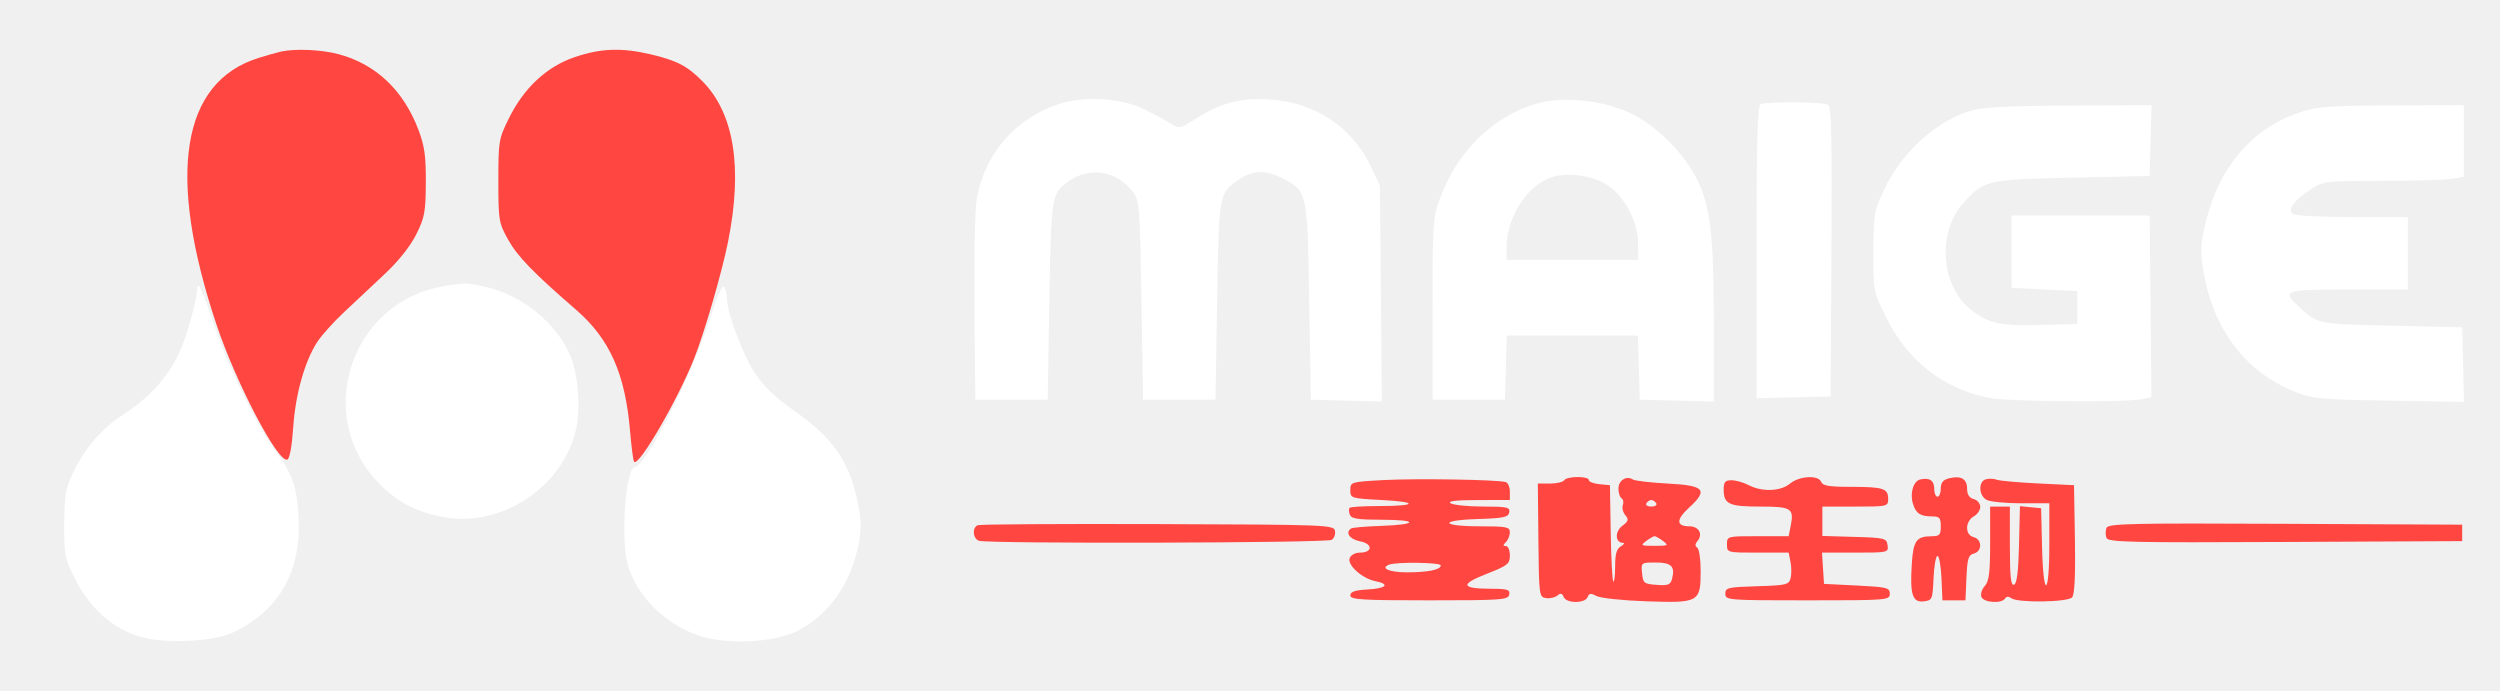
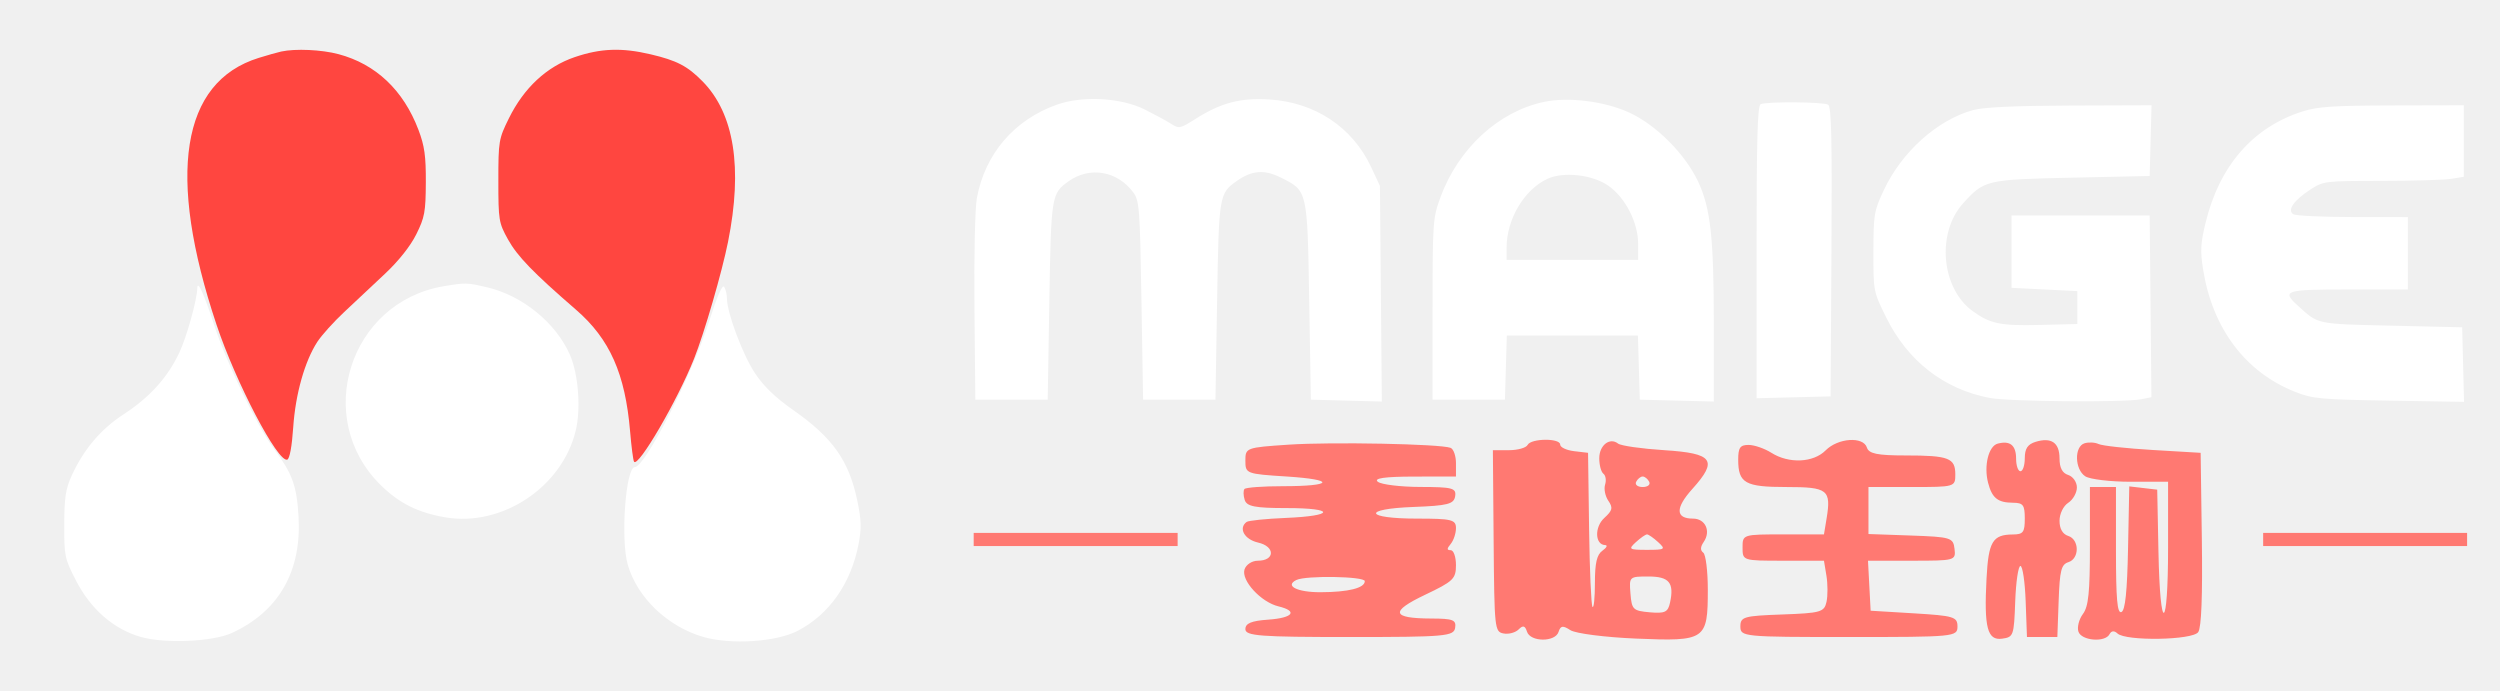
<svg xmlns="http://www.w3.org/2000/svg" width="760" height="210" viewBox="0 0 760 210">
  <path fill="#ffffff" fill-rule="evenodd" d="M 321.300 31.813 C 308.325 36.418, 299.454 46.768, 296.971 60.198 C 296.407 63.249, 296.084 77.860, 296.234 93.563 L 296.500 121.500 307.500 121.500 L 318.500 121.500 319 91.500 C 319.535 59.409, 319.629 58.825, 324.853 55.105 C 331.274 50.533, 339.628 51.946, 344.468 58.422 C 346.377 60.977, 346.530 62.969, 347 91.321 L 347.500 121.500 358.500 121.500 L 369.500 121.500 370 91.500 C 370.536 59.353, 370.621 58.830, 375.914 55.061 C 380.497 51.798, 384.281 51.467, 389.198 53.900 C 397.547 58.032, 397.434 57.549, 398 91.500 L 398.500 121.500 409.289 121.784 L 420.078 122.068 419.789 89.284 L 419.500 56.500 416.830 50.804 C 411.132 38.647, 399.787 31.110, 385.873 30.236 C 377.091 29.685, 371.149 31.251, 363.413 36.157 C 358.755 39.112, 358.424 39.178, 356.018 37.638 C 354.633 36.751, 351.025 34.792, 348 33.284 C 340.780 29.684, 329.112 29.041, 321.300 31.813 M 469.363 30.980 C 455.528 33.912, 443.335 45.153, 437.886 60 C 435.587 66.263, 435.500 67.501, 435.500 94 L 435.500 121.500 446.500 121.500 L 457.500 121.500 457.786 111.750 L 458.072 102 478 102 L 497.928 102 498.214 111.750 L 498.500 121.500 509.750 121.783 L 521 122.066 521 98.474 C 521 72.168, 520.002 63.170, 516.190 55.119 C 512.232 46.761, 503.419 37.947, 495.292 34.219 C 487.781 30.774, 476.806 29.403, 469.363 30.980 M 535.250 31.662 C 534.276 32.055, 534 41.992, 534 76.616 L 534 121.066 545.250 120.783 L 556.500 120.500 556.761 76.566 C 556.965 42.081, 556.750 32.459, 555.761 31.831 C 554.403 30.969, 537.316 30.829, 535.250 31.662 M 599.776 33.479 C 588.976 36.452, 578.144 46.166, 572.700 57.762 C 569.702 64.149, 569.536 65.128, 569.518 76.552 C 569.500 88.570, 569.511 88.626, 573.417 96.530 C 579.965 109.779, 590.990 118.343, 604.891 120.979 C 610.748 122.090, 645.804 122.389, 650.891 121.372 L 654.031 120.744 653.766 93.122 L 653.500 65.500 632.500 65.500 L 611.500 65.500 611.500 76.500 L 611.500 87.500 621.500 88 L 631.500 88.500 631.500 93.500 L 631.500 98.500 620.041 98.785 C 608.139 99.080, 605.013 98.433, 599.686 94.570 C 590.136 87.644, 588.636 70.836, 596.766 61.837 C 603.204 54.711, 603.783 54.575, 630 54.008 L 653.500 53.500 653.784 42.750 L 654.068 32 629.284 32.089 C 612.290 32.151, 603.015 32.588, 599.776 33.479 M 699.905 33.898 C 684.830 38.721, 674.669 50.438, 670.457 67.857 C 668.977 73.975, 668.855 76.331, 669.731 81.857 C 672.581 99.829, 682.558 113.115, 697.718 119.124 C 703.023 121.227, 705.381 121.448, 726.284 121.791 L 749.067 122.164 748.784 110.832 L 748.500 99.500 726.901 99 C 704.049 98.471, 704.863 98.641, 698.750 93.113 C 693.453 88.322, 694.414 88, 714 88 L 732 88 732 77 L 732 66 715.250 65.985 C 706.038 65.976, 697.896 65.587, 697.158 65.119 C 695.229 63.896, 697.316 60.890, 702.370 57.613 C 706.324 55.049, 706.731 55, 723.950 54.989 C 733.603 54.983, 743.188 54.699, 745.250 54.358 L 749 53.738 749 42.869 L 749 32 727.250 32.054 C 709.205 32.098, 704.547 32.412, 699.905 33.898 M 470.500 54.333 C 463.412 57.556, 458.018 66.586, 458.006 75.250 L 458 79 478 79 L 498 79 498 74.196 C 498 67.634, 494.105 60.038, 488.886 56.421 C 484.102 53.106, 475.377 52.115, 470.500 54.333 M 134.871 87.017 C 106.225 91.858, 95.047 127.074, 115.695 147.431 C 121.336 152.992, 127.034 155.843, 135.359 157.269 C 152.627 160.226, 170.905 148.070, 175.027 130.888 C 176.635 124.186, 175.818 113.637, 173.239 107.808 C 168.954 98.121, 158.837 89.877, 148.147 87.360 C 141.935 85.898, 141.553 85.888, 134.871 87.017 M 215.556 97.703 C 210.371 113.943, 196.086 142, 193.003 142 C 190.207 142, 188.610 163.875, 190.837 171.657 C 193.691 181.628, 202.917 190.466, 213.763 193.620 C 222.153 196.058, 235.952 195.170, 242.500 191.770 C 252.055 186.807, 258.687 177.383, 260.986 165.500 C 261.936 160.589, 261.867 158.165, 260.604 152.141 C 258.060 139.999, 253.153 133.076, 241.108 124.636 C 235.663 120.821, 232.158 117.438, 229.499 113.433 C 225.777 107.825, 221.015 95.118, 220.985 90.712 C 220.976 89.495, 220.599 87.916, 220.146 87.203 C 219.616 86.367, 217.983 90.103, 215.556 97.703 M 59.983 87.550 C 59.917 91.121, 56.757 102.459, 54.495 107.237 C 50.900 114.829, 45.520 120.775, 37.541 125.973 C 30.614 130.486, 25.416 136.640, 21.765 144.651 C 19.964 148.602, 19.550 151.352, 19.527 159.500 C 19.501 169.049, 19.663 169.816, 23.106 176.500 C 27.578 185.182, 34.488 191.214, 42.695 193.600 C 50.026 195.731, 64.655 195.110, 70.500 192.419 C 84.736 185.865, 91.725 173.682, 90.760 157.100 C 90.211 147.660, 88.898 144.024, 83.322 136.500 C 78.044 129.378, 68.806 110.219, 64.999 98.500 C 62.046 89.409, 60.029 85.006, 59.983 87.550" />
-   <path fill="#ff4640" fill-rule="evenodd" d="M 85.500 15.663 C 84.400 15.899, 81.316 16.772, 78.647 17.601 C 55.053 24.929, 50.591 53.155, 65.824 98.717 C 71.726 116.368, 84.465 140.674, 87.319 139.730 C 88.052 139.488, 88.742 135.764, 89.137 129.920 C 89.823 119.779, 92.646 109.785, 96.488 103.892 C 97.781 101.908, 101.432 97.858, 104.601 94.892 C 107.770 91.927, 113.361 86.681, 117.026 83.236 C 121.208 79.305, 124.753 74.836, 126.546 71.236 C 129.099 66.109, 129.407 64.439, 129.451 55.500 C 129.491 47.414, 129.061 44.344, 127.206 39.459 C 122.629 27.404, 114.259 19.484, 102.901 16.461 C 97.763 15.094, 89.832 14.730, 85.500 15.663 M 174.691 17.372 C 166.190 20.269, 159.277 26.703, 154.698 35.979 C 151.616 42.223, 151.500 42.912, 151.500 54.979 C 151.500 66.934, 151.632 67.737, 154.408 72.749 C 157.261 77.898, 162.079 82.882, 175.087 94.139 C 185.368 103.037, 190.069 113.611, 191.552 131.169 C 191.939 135.751, 192.474 139.877, 192.741 140.338 C 193.926 142.381, 205.956 121.753, 211.016 109 C 214.150 101.104, 219.459 82.828, 221.329 73.500 C 225.831 51.041, 223.211 34.529, 213.594 24.752 C 208.989 20.070, 205.779 18.396, 197.800 16.515 C 188.993 14.439, 182.604 14.676, 174.691 17.372 M 420.500 145.948 C 410.647 146.492, 410.500 146.537, 410.500 149 C 410.500 151.456, 410.667 151.509, 420 152 C 431.399 152.600, 430.816 153.842, 419.136 153.842 C 414.564 153.842, 410.583 154.083, 410.289 154.378 C 409.994 154.673, 410.019 155.608, 410.345 156.457 C 410.819 157.691, 412.757 158, 420.028 158 C 431.302 158, 431.162 159.483, 419.851 159.869 C 415.293 160.024, 411.212 160.369, 410.782 160.635 C 408.838 161.836, 410.274 163.961, 413.431 164.553 C 417.403 165.298, 417.348 168, 413.362 168 C 412.027 168, 410.651 168.745, 410.301 169.658 C 409.498 171.750, 414.080 175.866, 418.111 176.672 C 422.681 177.586, 421.483 178.868, 415.750 179.198 C 411.884 179.420, 410.500 179.896, 410.500 181 C 410.500 182.292, 413.832 182.500, 434.486 182.500 C 456.535 182.500, 458.500 182.359, 458.810 180.750 C 459.099 179.246, 458.327 178.998, 453.323 178.985 C 444.152 178.961, 443.745 177.669, 451.898 174.470 C 458.381 171.927, 459 171.436, 459 168.842 C 459 167.279, 458.460 166, 457.800 166 C 456.867 166, 456.867 165.733, 457.800 164.800 C 458.460 164.140, 459 162.790, 459 161.800 C 459 160.201, 458.002 160, 450.059 160 C 437.959 160, 437.247 158.159, 449.203 157.788 C 457.105 157.543, 458.527 157.241, 458.812 155.750 C 459.109 154.198, 458.207 153.998, 450.823 153.985 C 446.245 153.976, 441.825 153.533, 441 153 C 439.975 152.337, 442.586 152.026, 449.250 152.015 L 459 152 459 149.469 C 459 148.076, 458.438 146.764, 457.750 146.552 C 455.330 145.808, 430.384 145.403, 420.500 145.948 M 475.500 146 C 475.160 146.550, 473.221 147, 471.191 147 L 467.500 146.999 467.673 164.250 C 467.842 181.023, 467.906 181.509, 469.978 181.827 C 471.151 182.006, 472.708 181.657, 473.438 181.051 C 474.435 180.224, 474.913 180.330, 475.352 181.474 C 476.118 183.472, 481.868 183.507, 482.631 181.518 C 483.089 180.325, 483.618 180.262, 485.350 181.194 C 486.532 181.831, 493.375 182.553, 500.555 182.800 C 516.512 183.347, 517 183.071, 517 173.488 C 517 169.984, 516.528 166.826, 515.951 166.470 C 515.233 166.026, 515.269 165.381, 516.063 164.424 C 517.763 162.375, 516.435 160, 513.590 160 C 509.537 160, 509.482 157.989, 513.437 154.366 C 519.398 148.905, 518.250 147.593, 506.990 147 C 501.771 146.725, 496.978 146.161, 496.340 145.747 C 494.419 144.499, 492 146.061, 492 148.548 C 492 149.832, 492.430 151.148, 492.956 151.473 C 493.482 151.798, 493.657 152.730, 493.344 153.545 C 493.032 154.359, 493.367 155.737, 494.089 156.607 C 495.201 157.948, 495.058 158.447, 493.152 159.885 C 490.865 161.610, 490.999 164.968, 493.357 165.030 C 493.986 165.047, 493.712 165.519, 492.750 166.080 C 491.444 166.841, 491 168.398, 491 172.216 C 491 175.031, 490.750 177.084, 490.445 176.779 C 490.140 176.474, 489.785 169.761, 489.656 161.862 L 489.420 147.500 486.210 147.187 C 484.445 147.014, 483 146.452, 483 145.937 C 483 144.678, 476.282 144.734, 475.500 146 M 544.139 147.033 C 541.307 149.392, 535.674 149.600, 531.636 147.494 C 530.060 146.672, 527.698 146, 526.386 146 C 524.439 146, 524 146.516, 524 148.800 C 524 153.260, 525.578 154, 535.093 154 C 544.656 154, 545.447 154.514, 544.348 160.011 L 543.750 163 534.375 163 C 525.042 163, 525 163.011, 525 165.500 C 525 167.989, 525.042 168, 534.375 168 L 543.750 168 544.320 170.851 C 544.634 172.420, 544.642 174.654, 544.338 175.816 C 543.830 177.757, 542.996 177.953, 534.142 178.215 C 525.262 178.477, 524.500 178.658, 524.500 180.500 C 524.500 182.447, 525.167 182.500, 549.500 182.500 C 573.833 182.500, 574.500 182.447, 574.500 180.500 C 574.500 178.667, 573.667 178.458, 564.500 178 L 554.500 177.500 554.195 172.750 L 553.890 168 564.015 168 C 573.942 168, 574.133 167.956, 573.820 165.750 C 573.516 163.616, 572.999 163.485, 563.750 163.214 L 554 162.928 554 158.464 L 554 154 564 154 C 573.881 154, 574 153.971, 574 151.607 C 574 148.477, 572.481 148, 562.525 148 C 556.060 148, 554.086 147.667, 553.638 146.500 C 552.810 144.342, 546.977 144.670, 544.139 147.033 M 583.751 145.758 C 581.653 146.224, 580.541 149.964, 581.544 153.178 C 582.454 156.090, 583.765 156.965, 587.250 156.985 C 589.635 156.998, 590 157.398, 590 160 C 590 162.602, 589.635 163.002, 587.250 163.015 C 582.581 163.041, 581.636 164.349, 581.187 171.406 C 580.594 180.711, 581.381 183.205, 584.785 182.813 C 587.405 182.511, 587.510 182.264, 587.796 175.750 C 587.958 172.037, 588.500 169, 589 169 C 589.500 169, 590.042 172.037, 590.204 175.750 L 590.500 182.500 594 182.500 L 597.500 182.500 597.798 175.644 C 598.051 169.825, 598.391 168.710, 600.048 168.277 C 602.630 167.602, 602.595 163.968, 600 163.290 C 598.716 162.954, 598 161.926, 598 160.419 C 598 159.094, 598.872 157.604, 600 157 C 601.100 156.411, 602 155.098, 602 154.081 C 602 153.065, 601.100 151.998, 600 151.710 C 598.641 151.355, 598 150.346, 598 148.562 C 598 145.573, 596.127 144.500, 592.498 145.411 C 590.674 145.869, 590 146.707, 590 148.519 C 590 149.884, 589.550 151, 589 151 C 588.450 151, 588 149.923, 588 148.607 C 588 146.062, 586.602 145.124, 583.751 145.758 M 603.750 145.692 C 601.358 146.313, 601.486 150.654, 603.934 151.965 C 604.998 152.534, 609.723 153, 614.434 153 L 623 153 623 165.500 C 623 181.601, 621.165 182.222, 620.782 166.250 L 620.500 154.500 617.282 154.189 L 614.065 153.878 613.782 165.607 C 613.583 173.894, 613.133 177.459, 612.250 177.752 C 611.296 178.068, 611 175.305, 611 166.083 L 611 154 608 154 L 605 154 605 165.171 C 605 174.069, 604.670 176.707, 603.379 178.134 C 602.487 179.119, 602.023 180.617, 602.347 181.463 C 603.019 183.213, 608.519 183.587, 609.530 181.951 C 609.931 181.302, 610.620 181.252, 611.339 181.820 C 613.240 183.321, 628.665 183.109, 629.947 181.564 C 630.679 180.682, 630.958 174.721, 630.775 163.867 L 630.500 147.500 619.500 146.963 C 613.450 146.668, 607.825 146.159, 607 145.832 C 606.175 145.505, 604.712 145.442, 603.750 145.692 M 500.500 153 C 500.160 153.550, 500.835 154, 502 154 C 503.165 154, 503.840 153.550, 503.500 153 C 503.160 152.450, 502.485 152, 502 152 C 501.515 152, 500.840 152.450, 500.500 153 M 297.250 159.658 C 295.471 160.382, 295.701 163.671, 297.582 164.393 C 300.055 165.342, 403.335 165.074, 404.848 164.115 C 405.590 163.645, 406.034 162.414, 405.835 161.380 C 405.486 159.571, 403.467 159.493, 351.986 159.324 C 322.569 159.228, 297.938 159.378, 297.250 159.658 M 640.365 160.491 C 640.047 161.321, 640.047 162.679, 640.365 163.509 C 640.873 164.832, 647.544 164.986, 694.722 164.759 L 748.500 164.500 748.500 162 L 748.500 159.500 694.722 159.241 C 647.544 159.014, 640.873 159.168, 640.365 160.491 M 500.441 164.468 C 498.642 165.829, 498.829 165.936, 503 165.936 C 507.171 165.936, 507.358 165.829, 505.559 164.468 C 504.491 163.661, 503.340 163, 503 163 C 502.660 163, 501.509 163.661, 500.441 164.468 M 422.244 171.664 C 419.492 172.774, 422.429 173.999, 427.809 173.986 C 434.224 173.971, 438 173.192, 438 171.883 C 438 170.964, 424.447 170.776, 422.244 171.664 M 499.187 174.250 C 499.479 177.282, 499.776 177.520, 503.620 177.801 C 507.125 178.057, 507.824 177.782, 508.302 175.955 C 509.288 172.183, 508.101 171, 503.330 171 C 498.904 171, 498.875 171.023, 499.187 174.250" />
+   <path fill="#ff4640" fill-rule="evenodd" d="M 85.500 15.663 C 84.400 15.899, 81.316 16.772, 78.647 17.601 C 55.053 24.929, 50.591 53.155, 65.824 98.717 C 71.726 116.368, 84.465 140.674, 87.319 139.730 C 88.052 139.488, 88.742 135.764, 89.137 129.920 C 89.823 119.779, 92.646 109.785, 96.488 103.892 C 97.781 101.908, 101.432 97.858, 104.601 94.892 C 107.770 91.927, 113.361 86.681, 117.026 83.236 C 121.208 79.305, 124.753 74.836, 126.546 71.236 C 129.099 66.109, 129.407 64.439, 129.451 55.500 C 129.491 47.414, 129.061 44.344, 127.206 39.459 C 122.629 27.404, 114.259 19.484, 102.901 16.461 C 97.763 15.094, 89.832 14.730, 85.500 15.663  M 174.691 17.372 C 166.190 20.269, 159.277 26.703, 154.698 35.979 C 151.616 42.223, 151.500 42.912, 151.500 54.979 C 151.500 66.934, 151.632 67.737, 154.408 72.749 C 157.261 77.898, 162.079 82.882, 175.087 94.139 C 185.368 103.037, 190.069 113.611, 191.552 131.169 C 191.939 135.751, 192.474 139.877, 192.741 140.338 C 193.926 142.381, 205.956 121.753, 211.016 109 C 214.150 101.104, 219.459 82.828, 221.329 73.500 C 225.831 51.041, 223.211 34.529, 213.594 24.752 C 208.989 20.070, 205.779 18.396, 197.800 16.515 C 188.993 14.439, 182.604 14.676, 174.691 17.372 " />
+   <g fill="#ff7972" transform="translate(523 164) scale(1.32 1.6) translate(-519.898 -163.9645)">
+     <path fill-rule="evenodd" d="M 420.500 145.948 C 410.647 146.492, 410.500 146.537, 410.500 149 C 410.500 151.456, 410.667 151.509, 420 152 C 431.399 152.600, 430.816 153.842, 419.136 153.842 C 414.564 153.842, 410.583 154.083, 410.289 154.378 C 409.994 154.673, 410.019 155.608, 410.345 156.457 C 410.819 157.691, 412.757 158, 420.028 158 C 431.302 158, 431.162 159.483, 419.851 159.869 C 415.293 160.024, 411.212 160.369, 410.782 160.635 C 408.838 161.836, 410.274 163.961, 413.431 164.553 C 417.403 165.298, 417.348 168, 413.362 168 C 412.027 168, 410.651 168.745, 410.301 169.658 C 409.498 171.750, 414.080 175.866, 418.111 176.672 C 422.681 177.586, 421.483 178.868, 415.750 179.198 C 411.884 179.420, 410.500 179.896, 410.500 181 C 410.500 182.292, 413.832 182.500, 434.486 182.500 C 456.535 182.500, 458.500 182.359, 458.810 180.750 C 459.099 179.246, 458.327 178.998, 453.323 178.985 C 444.152 178.961, 443.745 177.669, 451.898 174.470 C 458.381 171.927, 459 171.436, 459 168.842 C 459 167.279, 458.460 166, 457.800 166 C 456.867 166, 456.867 165.733, 457.800 164.800 C 458.460 164.140, 459 162.790, 459 161.800 C 459 160.201, 458.002 160, 450.059 160 C 437.959 160, 437.247 158.159, 449.203 157.788 C 457.105 157.543, 458.527 157.241, 458.812 155.750 C 459.109 154.198, 458.207 153.998, 450.823 153.985 C 446.245 153.976, 441.825 153.533, 441 153 C 439.975 152.337, 442.586 152.026, 449.250 152.015 L 459 152 459 149.469 C 459 148.076, 458.438 146.764, 457.750 146.552 C 455.330 145.808, 430.384 145.403, 420.500 145.948  M 475.500 146 C 475.160 146.550, 473.221 147, 471.191 147 L 467.500 146.999 467.673 164.250 C 467.842 181.023, 467.906 181.509, 469.978 181.827 C 471.151 182.006, 472.708 181.657, 473.438 181.051 C 474.435 180.224, 474.913 180.330, 475.352 181.474 C 476.118 183.472, 481.868 183.507, 482.631 181.518 C 483.089 180.325, 483.618 180.262, 485.350 181.194 C 486.532 181.831, 493.375 182.553, 500.555 182.800 C 516.512 183.347, 517 183.071, 517 173.488 C 517 169.984, 516.528 166.826, 515.951 166.470 C 515.233 166.026, 515.269 165.381, 516.063 164.424 C 517.763 162.375, 516.435 160, 513.590 160 C 509.537 160, 509.482 157.989, 513.437 154.366 C 519.398 148.905, 518.250 147.593, 506.990 147 C 501.771 146.725, 496.978 146.161, 496.340 145.747 C 494.419 144.499, 492 146.061, 492 148.548 C 492 149.832, 492.430 151.148, 492.956 151.473 C 493.482 151.798, 493.657 152.730, 493.344 153.545 C 493.032 154.359, 493.367 155.737, 494.089 156.607 C 495.201 157.948, 495.058 158.447, 493.152 159.885 C 490.865 161.610, 490.999 164.968, 493.357 165.030 C 493.986 165.047, 493.712 165.519, 492.750 166.080 C 491.444 166.841, 491 168.398, 491 172.216 C 491 175.031, 490.750 177.084, 490.445 176.779 C 490.140 176.474, 489.785 169.761, 489.656 161.862 L 489.420 147.500 486.210 147.187 C 484.445 147.014, 483 146.452, 483 145.937 C 483 144.678, 476.282 144.734, 475.500 146  M 544.139 147.033 C 541.307 149.392, 535.674 149.600, 531.636 147.494 C 530.060 146.672, 527.698 146, 526.386 146 C 524.439 146, 524 146.516, 524 148.800 C 524 153.260, 525.578 154, 535.093 154 C 544.656 154, 545.447 154.514, 544.348 160.011 L 543.750 163 534.375 163 C 525.042 163, 525 163.011, 525 165.500 C 525 167.989, 525.042 168, 534.375 168 L 543.750 168 544.320 170.851 C 544.634 172.420, 544.642 174.654, 544.338 175.816 C 543.830 177.757, 542.996 177.953, 534.142 178.215 C 525.262 178.477, 524.500 178.658, 524.500 180.500 C 524.500 182.447, 525.167 182.500, 549.500 182.500 C 573.833 182.500, 574.500 182.447, 574.500 180.500 C 574.500 178.667, 573.667 178.458, 564.500 178 L 554.500 177.500 554.195 172.750 L 553.890 168 564.015 168 C 573.942 168, 574.133 167.956, 573.820 165.750 C 573.516 163.616, 572.999 163.485, 563.750 163.214 L 554 162.928 554 158.464 L 554 154 564 154 C 573.881 154, 574 153.971, 574 151.607 C 574 148.477, 572.481 148, 562.525 148 C 556.060 148, 554.086 147.667, 553.638 146.500 C 552.810 144.342, 546.977 144.670, 544.139 147.033  M 583.751 145.758 C 581.653 146.224, 580.541 149.964, 581.544 153.178 C 582.454 156.090, 583.765 156.965, 587.250 156.985 C 589.635 156.998, 590 157.398, 590 160 C 590 162.602, 589.635 163.002, 587.250 163.015 C 582.581 163.041, 581.636 164.349, 581.187 171.406 C 580.594 180.711, 581.381 183.205, 584.785 182.813 C 587.405 182.511, 587.510 182.264, 587.796 175.750 C 587.958 172.037, 588.500 169, 589 169 C 589.500 169, 590.042 172.037, 590.204 175.750 L 590.500 182.500 594 182.500 L 597.500 182.500 597.798 175.644 C 598.051 169.825, 598.391 168.710, 600.048 168.277 C 602.630 167.602, 602.595 163.968, 600 163.290 C 598.716 162.954, 598 161.926, 598 160.419 C 598 159.094, 598.872 157.604, 600 157 C 601.100 156.411, 602 155.098, 602 154.081 C 602 153.065, 601.100 151.998, 600 151.710 C 598.641 151.355, 598 150.346, 598 148.562 C 598 145.573, 596.127 144.500, 592.498 145.411 C 590.674 145.869, 590 146.707, 590 148.519 C 590 149.884, 589.550 151, 589 151 C 588.450 151, 588 149.923, 588 148.607 C 588 146.062, 586.602 145.124, 583.751 145.758  M 603.750 145.692 C 601.358 146.313, 601.486 150.654, 603.934 151.965 C 604.998 152.534, 609.723 153, 614.434 153 L 623 153 623 165.500 C 623 181.601, 621.165 182.222, 620.782 166.250 L 620.500 154.500 617.282 154.189 L 614.065 153.878 613.782 165.607 C 613.583 173.894, 613.133 177.459, 612.250 177.752 C 611.296 178.068, 611 175.305, 611 166.083 L 611 154 608 154 L 605 154 605 165.171 C 605 174.069, 604.670 176.707, 603.379 178.134 C 602.487 179.119, 602.023 180.617, 602.347 181.463 C 603.019 183.213, 608.519 183.587, 609.530 181.951 C 609.931 181.302, 610.620 181.252, 611.339 181.820 C 613.240 183.321, 628.665 183.109, 629.947 181.564 C 630.679 180.682, 630.958 174.721, 630.775 163.867 L 630.500 147.500 619.500 146.963 C 613.450 146.668, 607.825 146.159, 607 145.832 C 606.175 145.505, 604.712 145.442, 603.750 145.692  M 500.500 153 C 500.160 153.550, 500.835 154, 502 154 C 503.165 154, 503.840 153.550, 503.500 153 C 503.160 152.450, 502.485 152, 502 152 C 501.515 152, 500.840 152.450, 500.500 153  M 500.441 164.468 C 498.642 165.829, 498.829 165.936, 503 165.936 C 507.171 165.936, 507.358 165.829, 505.559 164.468 C 504.491 163.661, 503.340 163, 503 163 C 502.660 163, 501.509 163.661, 500.441 164.468  M 422.244 171.664 C 419.492 172.774, 422.429 173.999, 427.809 173.986 C 434.224 173.971, 438 173.192, 438 171.883 C 438 170.964, 424.447 170.776, 422.244 171.664  M 499.187 174.250 C 499.479 177.282, 499.776 177.520, 503.620 177.801 C 507.125 178.057, 507.824 177.782, 508.302 175.955 C 509.288 172.183, 508.101 171, 503.330 171 C 498.904 171, 498.875 171.023, 499.187 174.250" />
+   </g>
+   <path d="M 296 164 H 358 M 688 164 H 750" fill="none" stroke="#ff7972" stroke-width="4" />
</svg>
